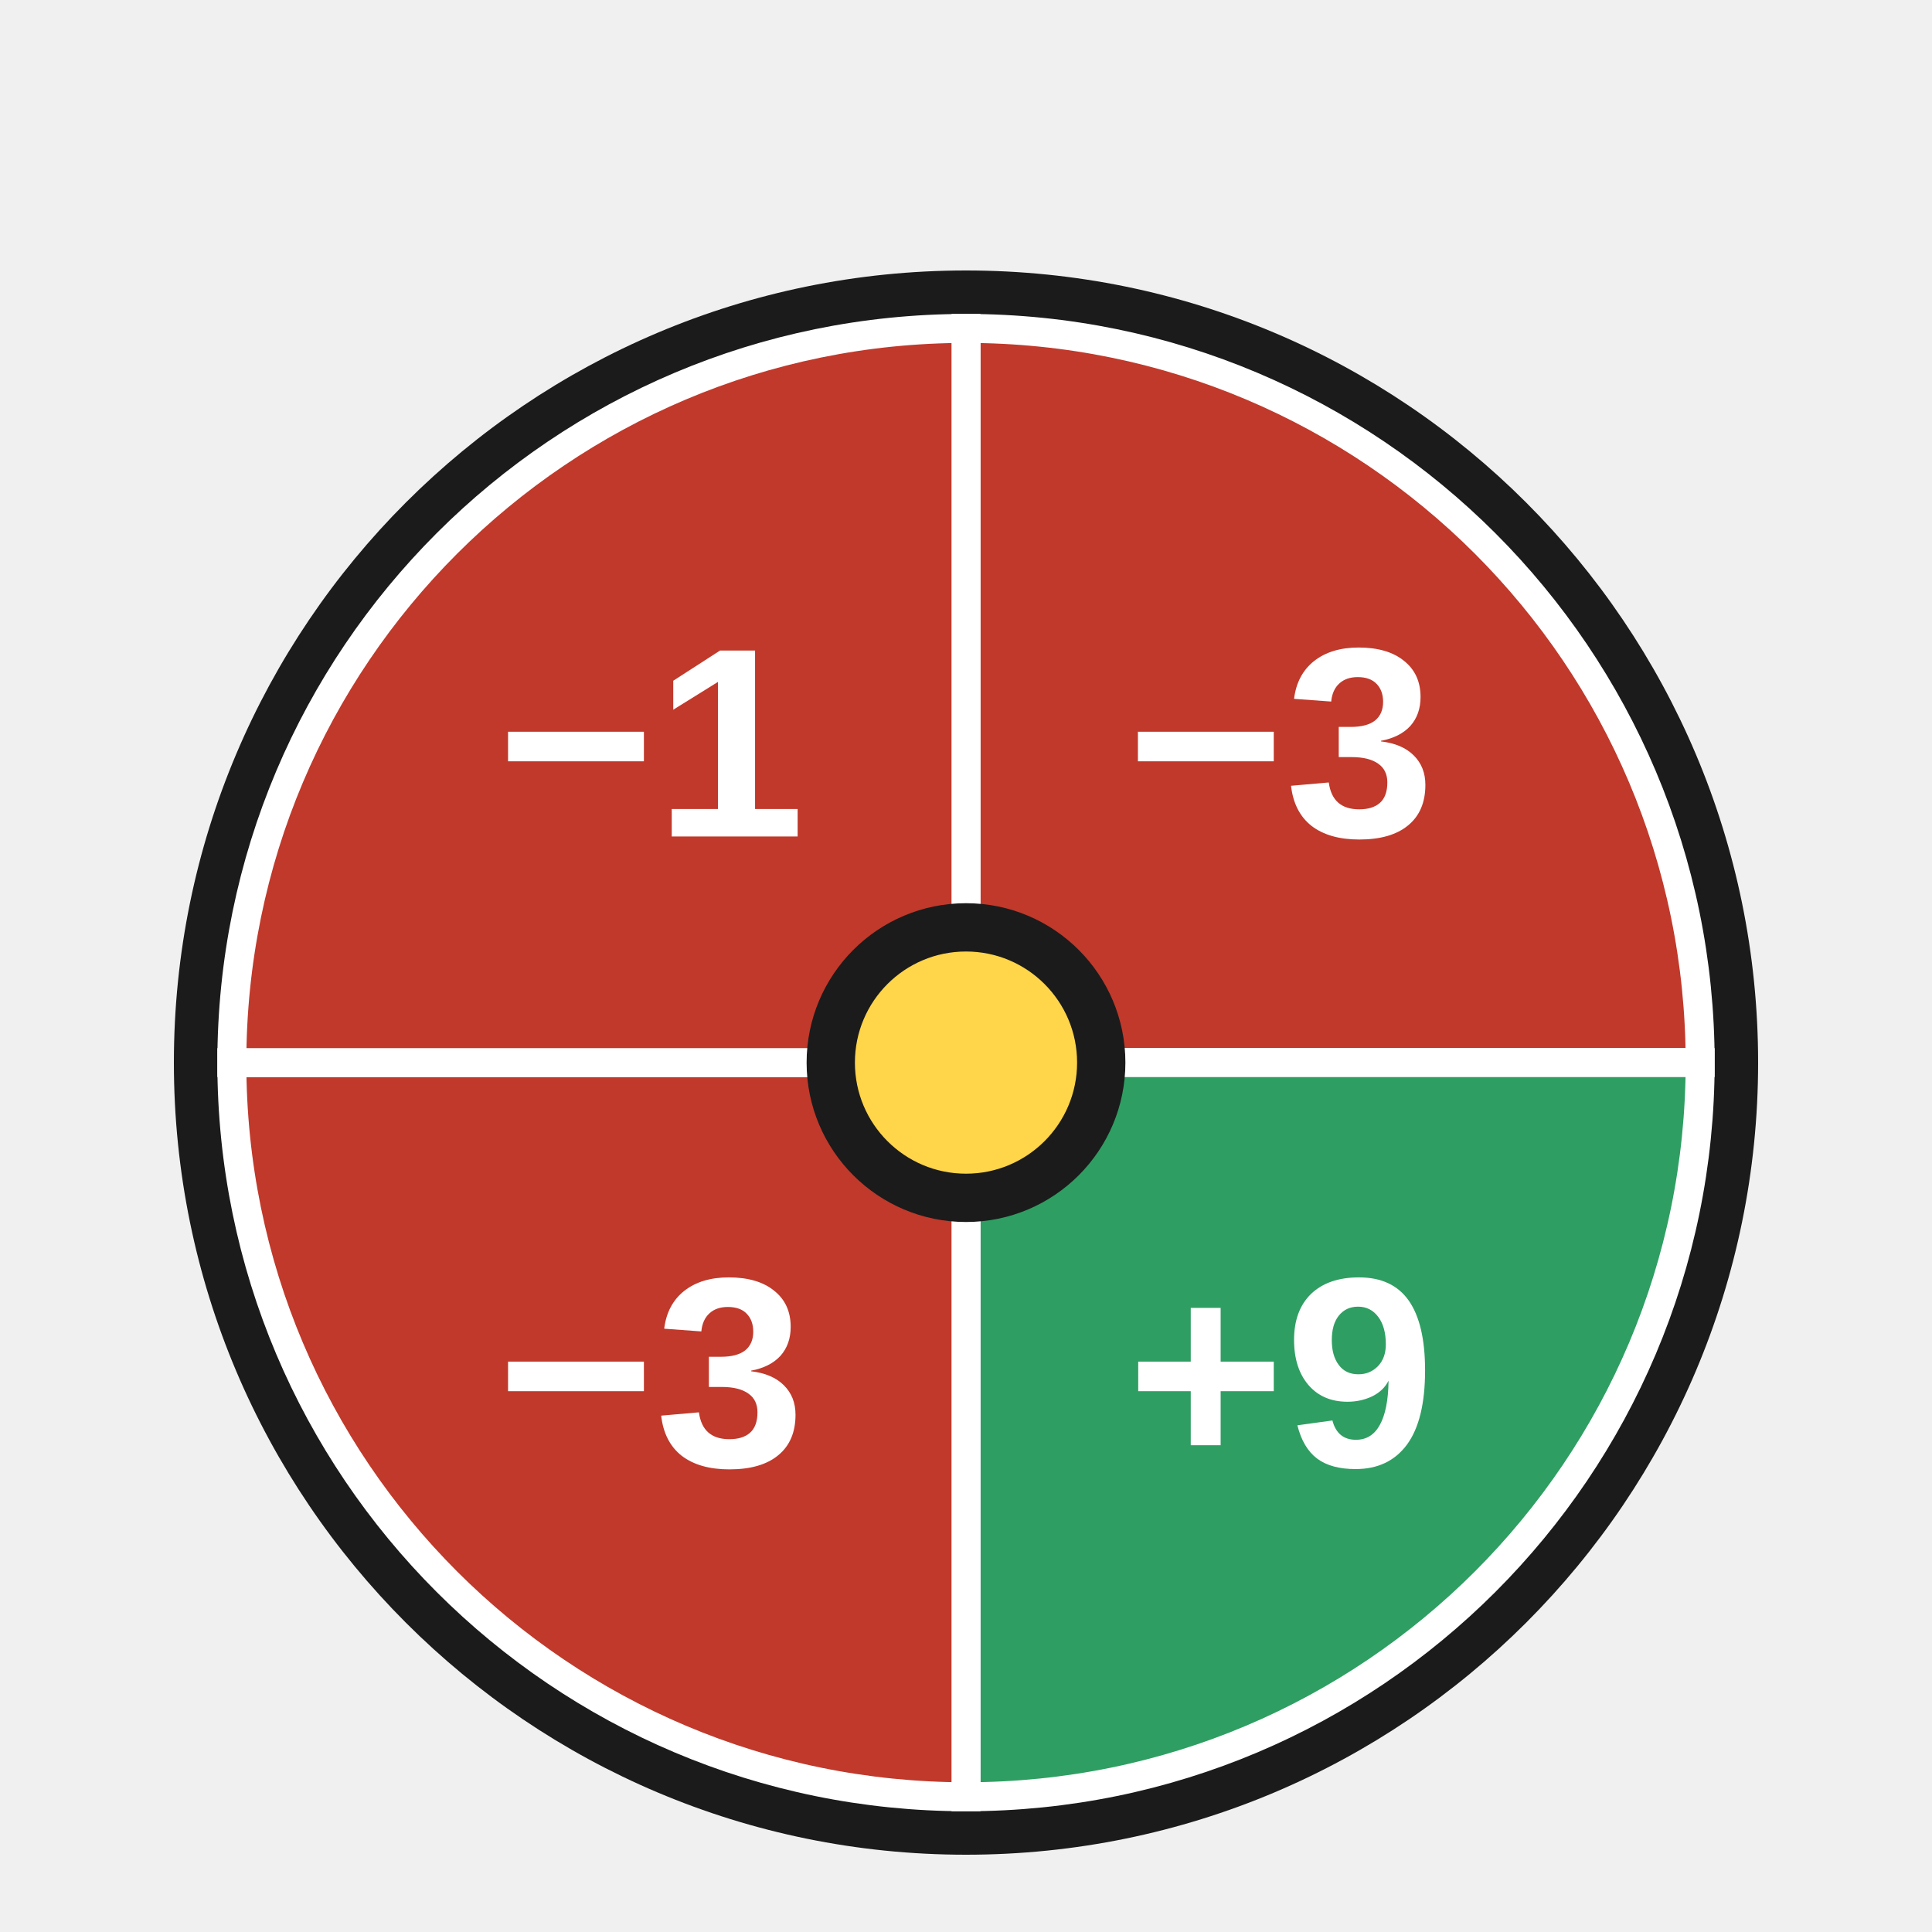
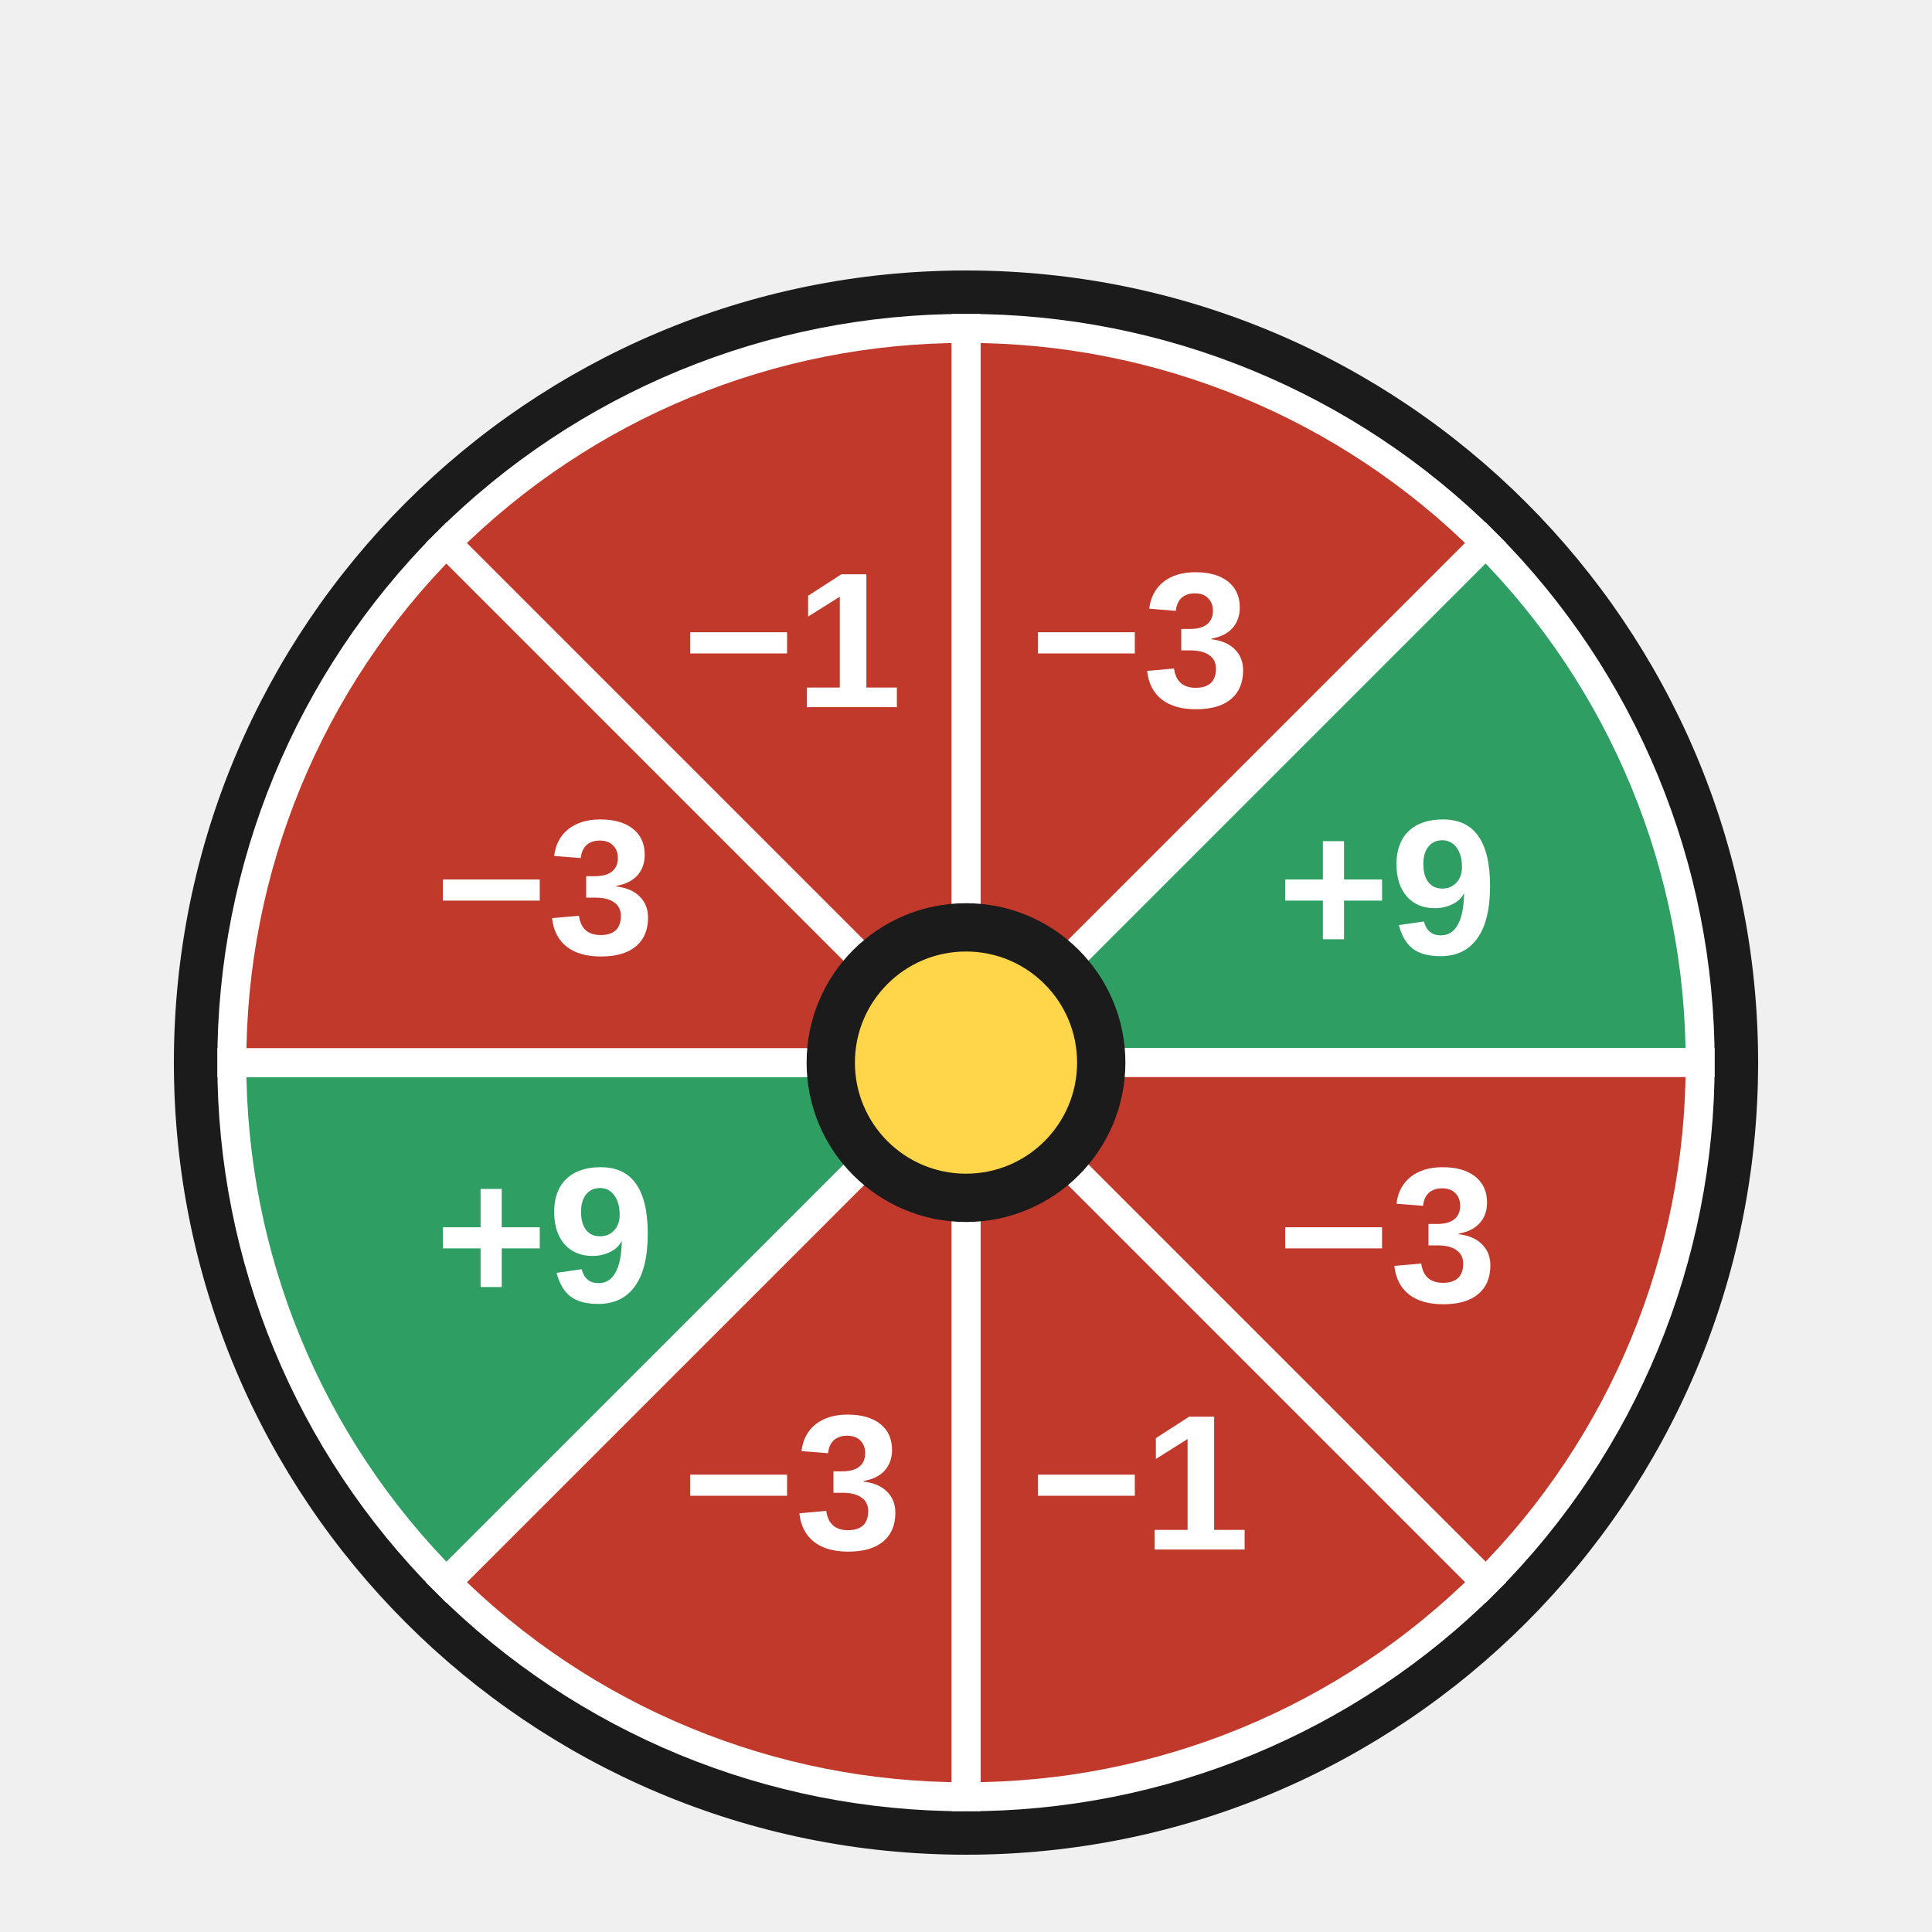
<svg xmlns="http://www.w3.org/2000/svg" viewBox="0 0 100 100" width="100" height="100">
  <circle cx="50" cy="55" r="41" fill="#1b1b1b" />
-   <path d="M50 55 L50.0 17.0 A38 38 0 0 1 88.0 55.0 Z" fill="#c0392b" stroke="#fff" stroke-width="1.5" />
-   <path d="M50 55 L88.0 55.0 A38 38 0 0 1 50.0 93.0 Z" fill="#2f9e62" stroke="#fff" stroke-width="1.5" />
-   <path d="M50 55 L50.0 93.0 A38 38 0 0 1 12.0 55.0 Z" fill="#c0392b" stroke="#fff" stroke-width="1.5" />
-   <path d="M50 55 L12.0 55.0 A38 38 0 0 1 50.0 17.0 Z" fill="#c0392b" stroke="#fff" stroke-width="1.5" />
-   <text x="66.3" y="43.3" font-family="Arial, Helvetica, sans-serif" font-weight="800" font-size="14" text-anchor="middle" fill="#fff">−3</text>
-   <text x="66.3" y="75.9" font-family="Arial, Helvetica, sans-serif" font-weight="800" font-size="14" text-anchor="middle" fill="#fff">+9</text>
-   <text x="33.7" y="75.9" font-family="Arial, Helvetica, sans-serif" font-weight="800" font-size="14" text-anchor="middle" fill="#fff">−3</text>
-   <text x="33.7" y="43.3" font-family="Arial, Helvetica, sans-serif" font-weight="800" font-size="14" text-anchor="middle" fill="#fff">−1</text>
+   <path d="M50 55 L50.0 17.0 A38 38 0 0 1 76.9 28.1 Z" fill="#c0392b" stroke="#fff" stroke-width="1.5" />
+   <path d="M50 55 L76.9 28.1 A38 38 0 0 1 88.0 55.0 Z" fill="#2f9e62" stroke="#fff" stroke-width="1.5" />
+   <path d="M50 55 L88.0 55.0 A38 38 0 0 1 76.9 81.9 Z" fill="#c0392b" stroke="#fff" stroke-width="1.5" />
+   <path d="M50 55 L76.9 81.9 A38 38 0 0 1 50.0 93.0 Z" fill="#c0392b" stroke="#fff" stroke-width="1.5" />
+   <path d="M50 55 L50.0 93.0 A38 38 0 0 1 23.1 81.9 Z" fill="#c0392b" stroke="#fff" stroke-width="1.5" />
+   <path d="M50 55 L23.1 81.9 A38 38 0 0 1 12.0 55.0 Z" fill="#2f9e62" stroke="#fff" stroke-width="1.5" />
+   <path d="M50 55 L12.0 55.0 A38 38 0 0 1 23.1 28.1 Z" fill="#c0392b" stroke="#fff" stroke-width="1.5" />
+   <path d="M50 55 L23.1 28.1 A38 38 0 0 1 50.0 17.0 Z" fill="#c0392b" stroke="#fff" stroke-width="1.5" />
+   <text x="59.0" y="36.6" font-family="Arial, Helvetica, sans-serif" font-weight="800" font-size="10" text-anchor="middle" fill="#fff">−3</text>
+   <text x="71.8" y="49.4" font-family="Arial, Helvetica, sans-serif" font-weight="800" font-size="10" text-anchor="middle" fill="#fff">+9</text>
+   <text x="71.8" y="67.4" font-family="Arial, Helvetica, sans-serif" font-weight="800" font-size="10" text-anchor="middle" fill="#fff">−3</text>
+   <text x="59.0" y="80.2" font-family="Arial, Helvetica, sans-serif" font-weight="800" font-size="10" text-anchor="middle" fill="#fff">−1</text>
+   <text x="41.0" y="80.2" font-family="Arial, Helvetica, sans-serif" font-weight="800" font-size="10" text-anchor="middle" fill="#fff">−3</text>
+   <text x="28.2" y="67.4" font-family="Arial, Helvetica, sans-serif" font-weight="800" font-size="10" text-anchor="middle" fill="#fff">+9</text>
+   <text x="28.2" y="49.4" font-family="Arial, Helvetica, sans-serif" font-weight="800" font-size="10" text-anchor="middle" fill="#fff">−3</text>
+   <text x="41.0" y="36.6" font-family="Arial, Helvetica, sans-serif" font-weight="800" font-size="10" text-anchor="middle" fill="#fff">−1</text>
  <circle cx="50" cy="55" r="7" fill="#ffd54a" stroke="#1b1b1b" stroke-width="2.5" />
</svg>
